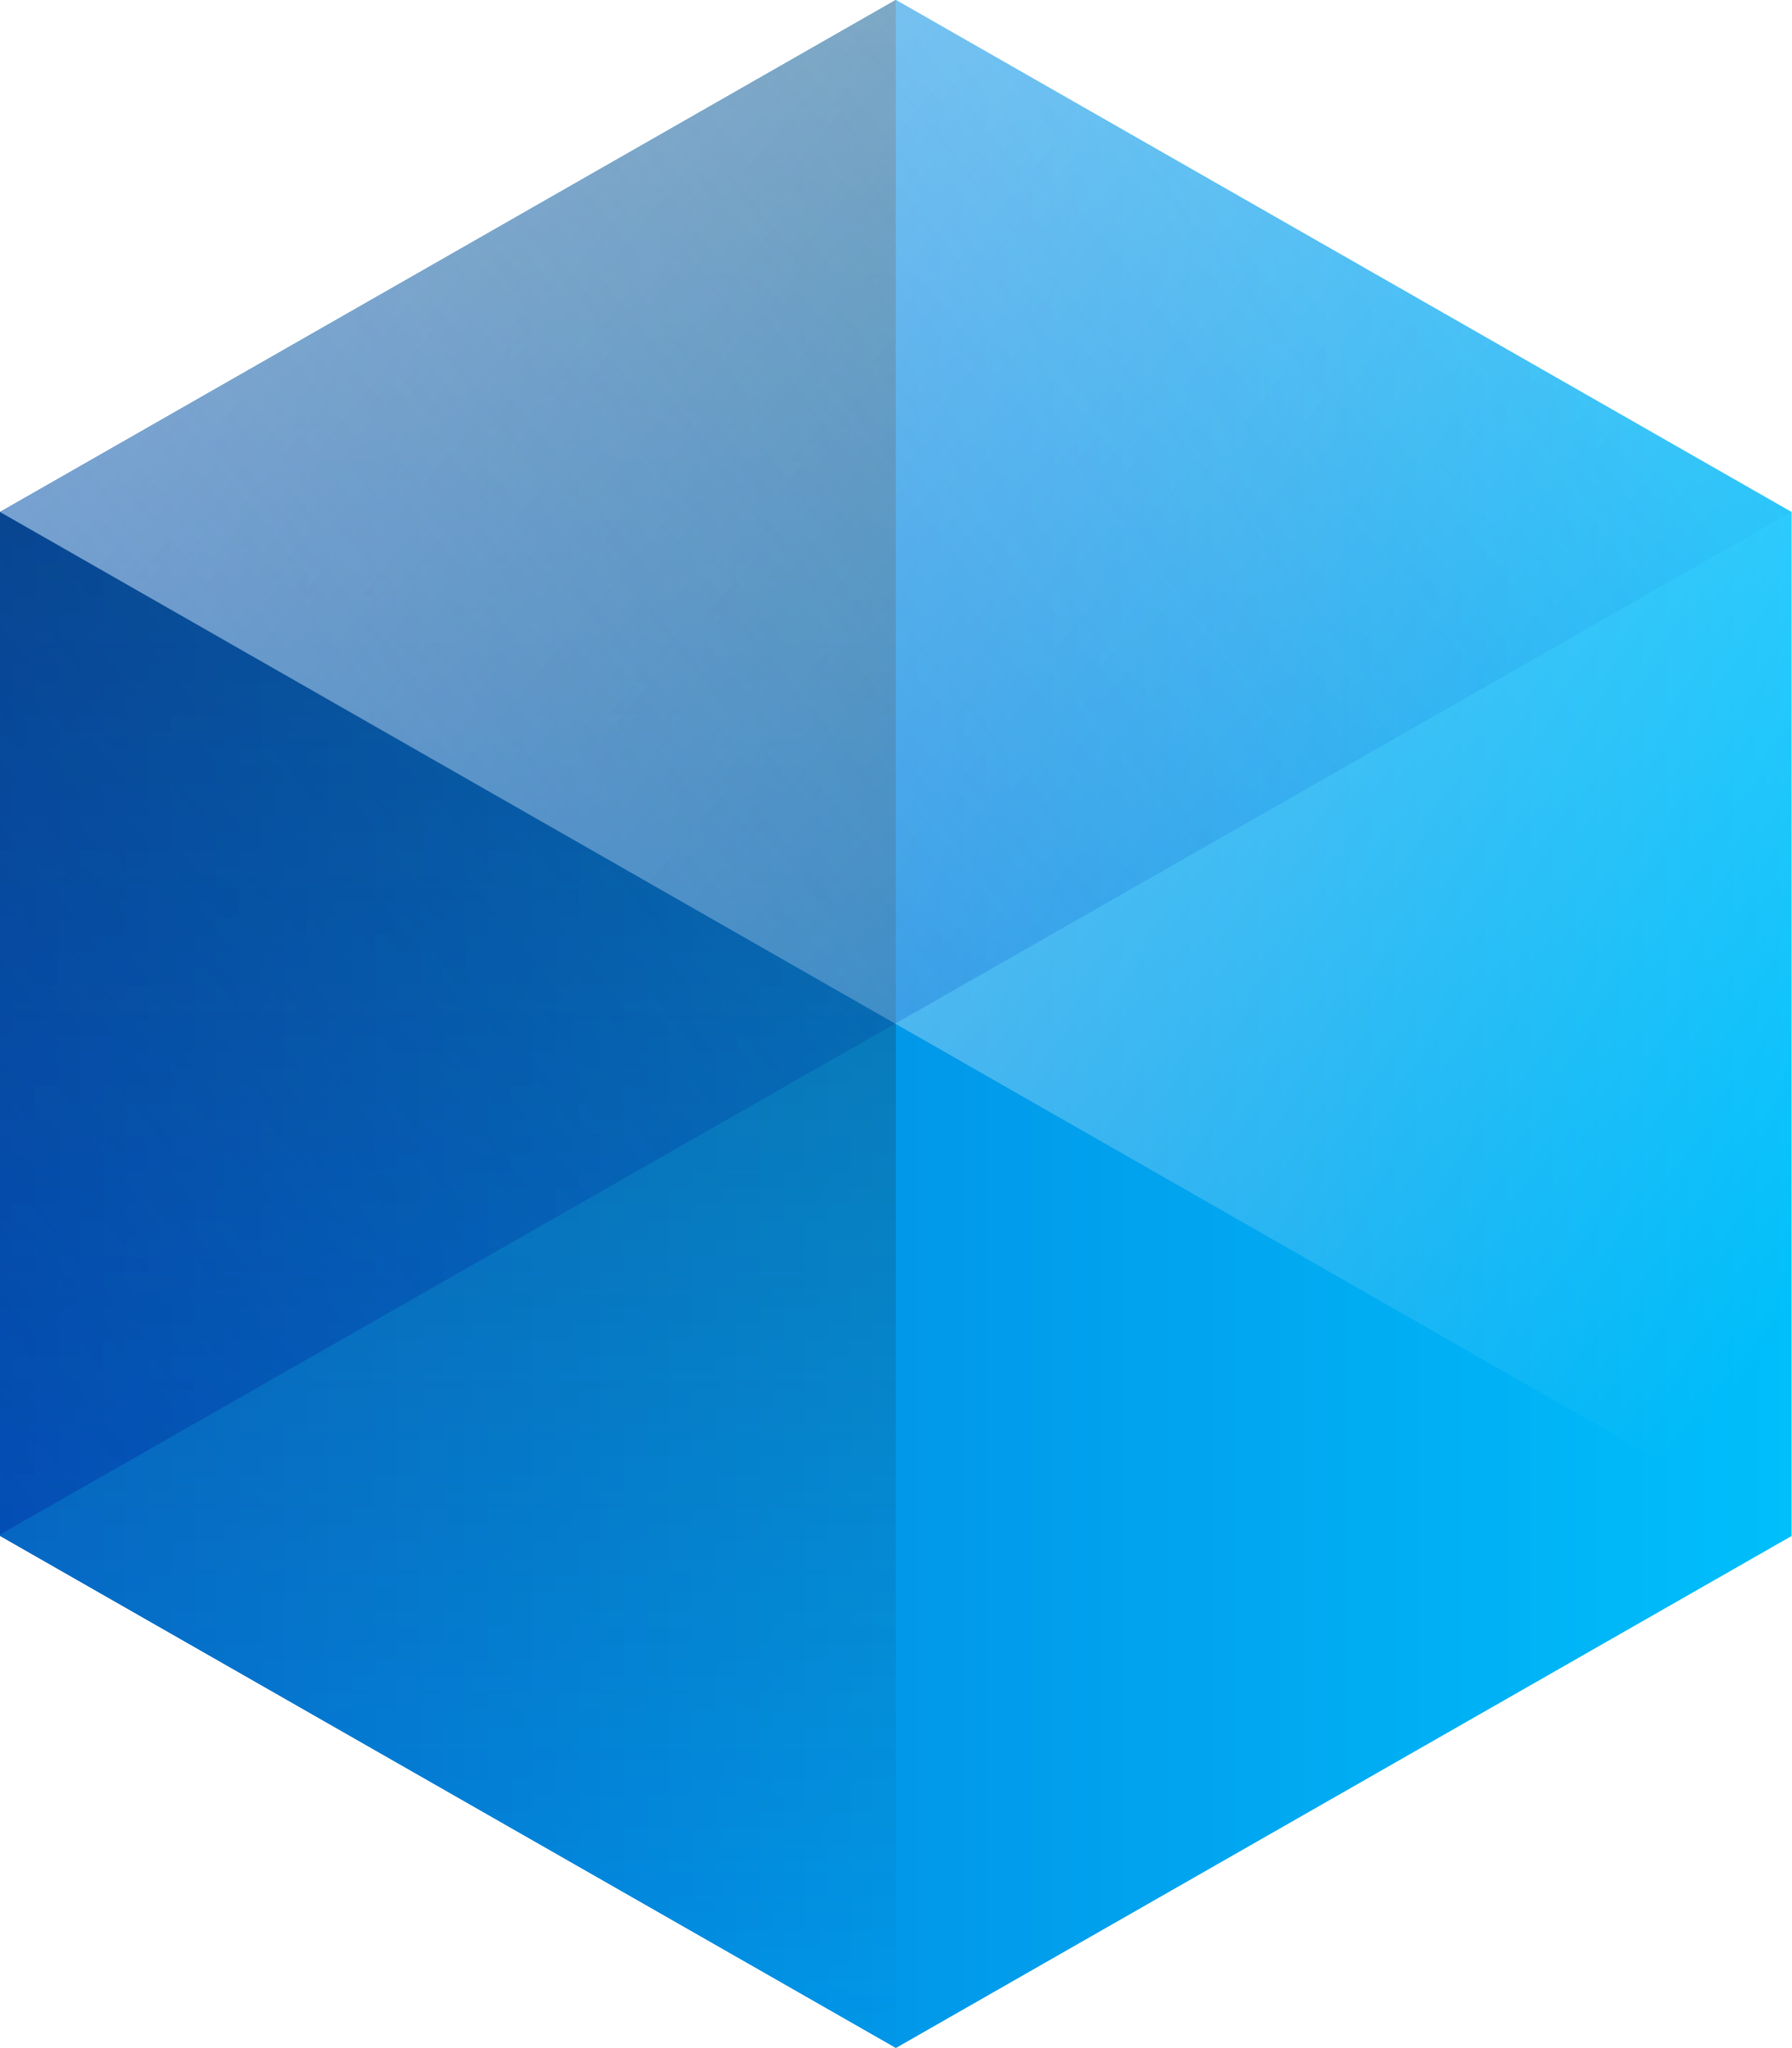
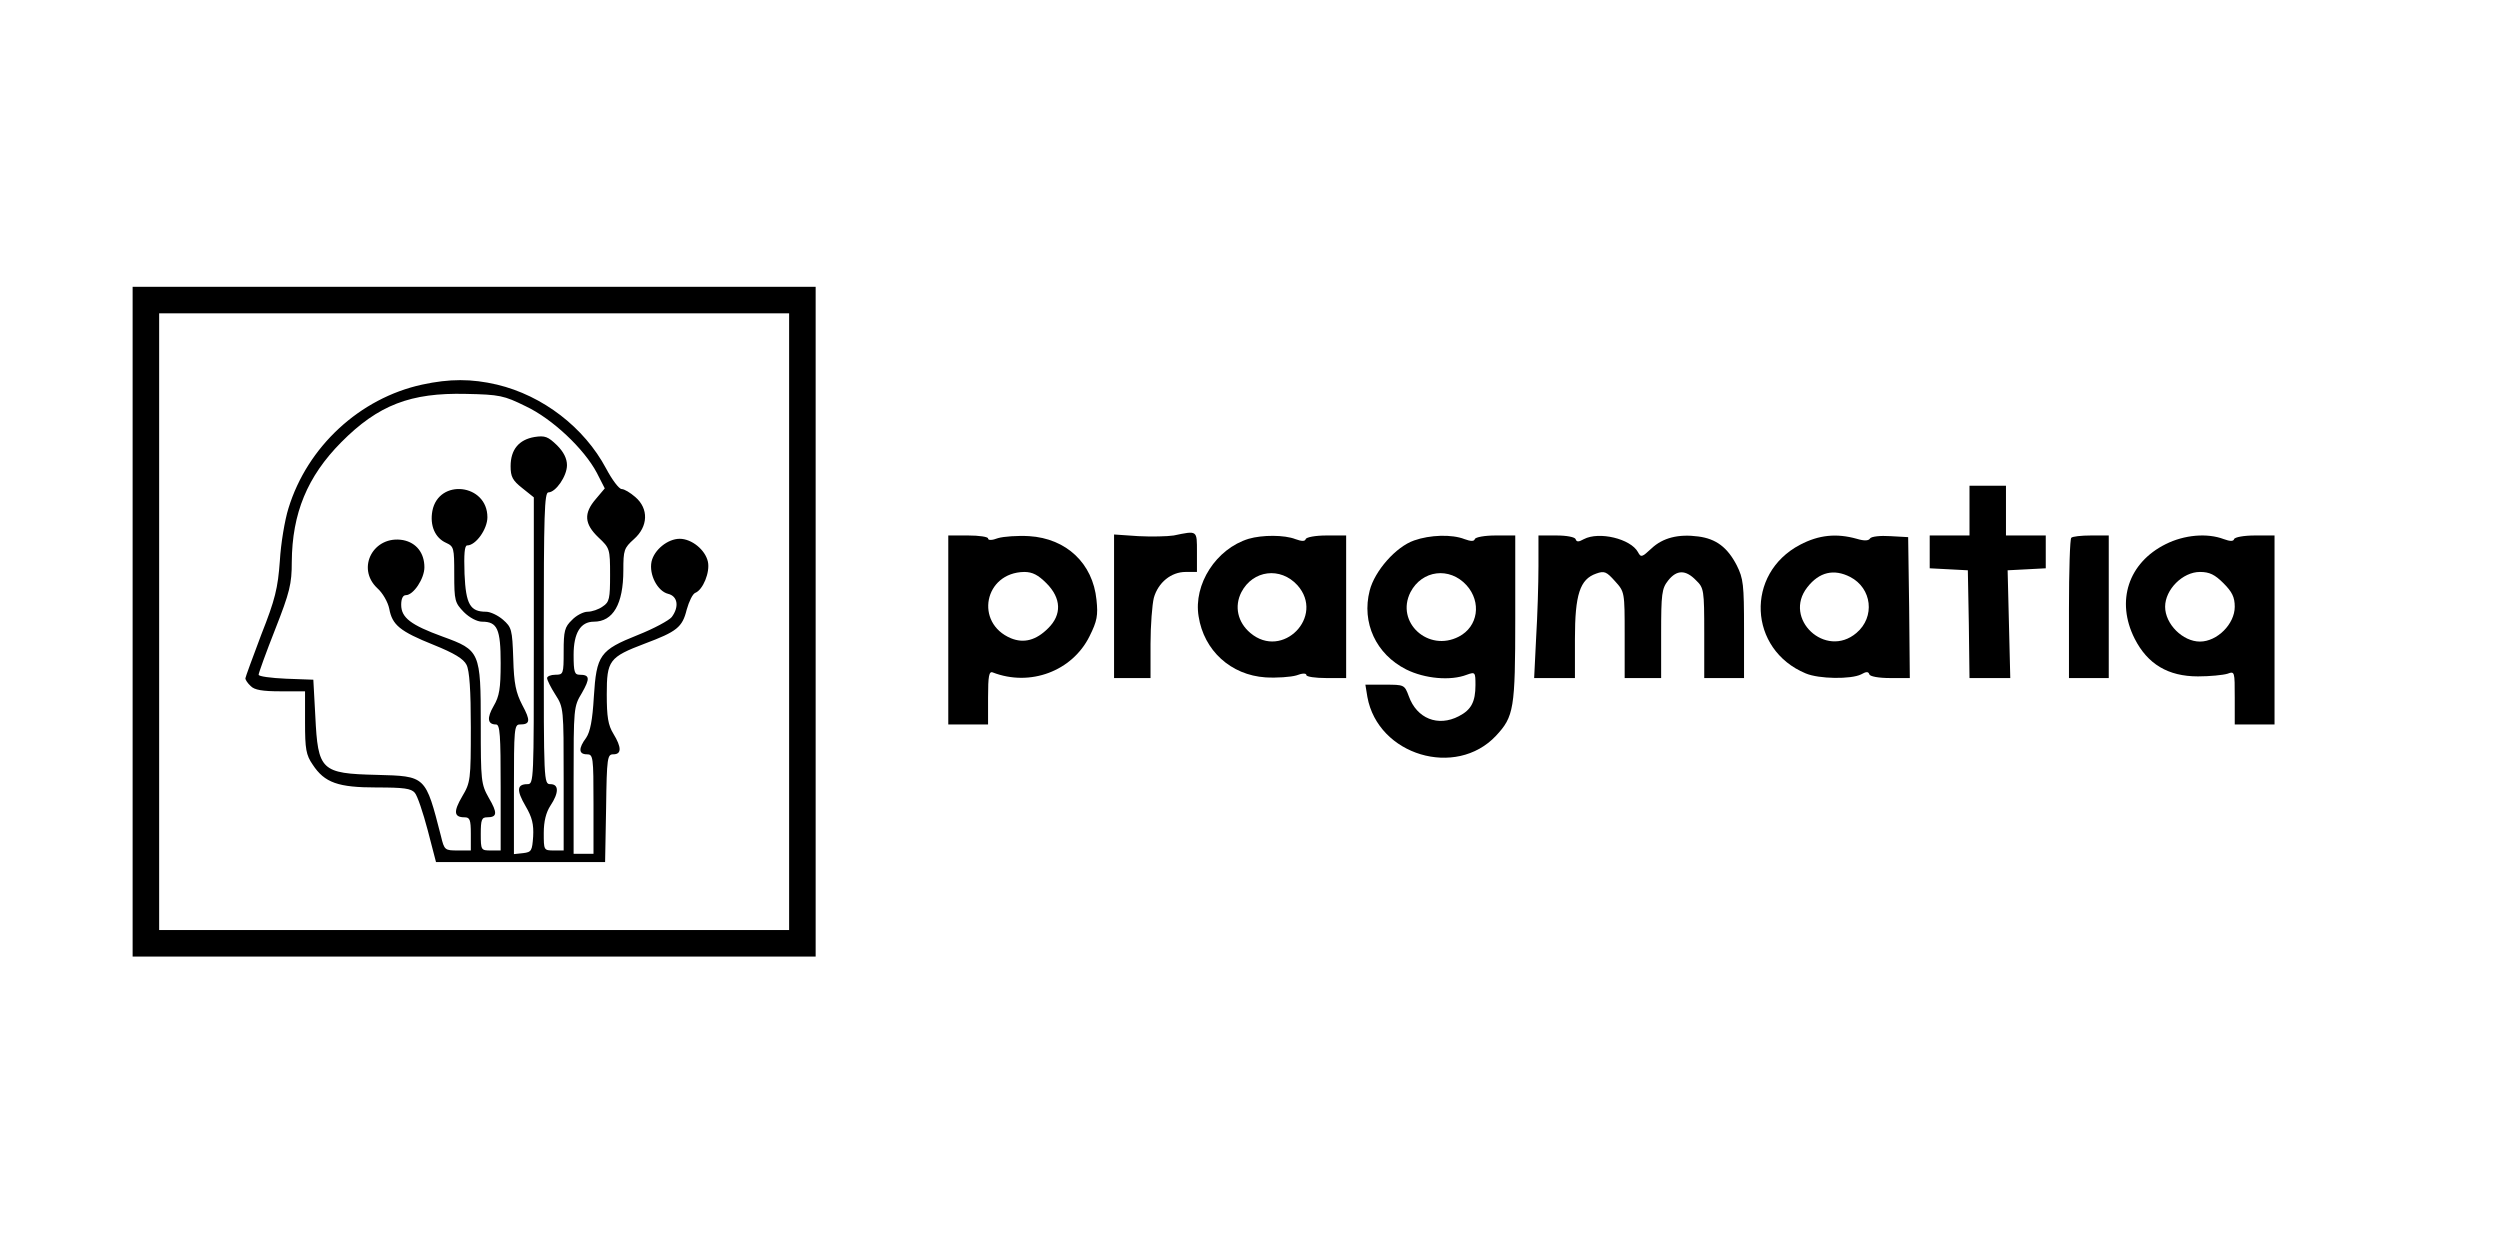
- <svg xmlns="http://www.w3.org/2000/svg" width="28" height="32">
-   <defs>
-     <linearGradient x1="50%" y1="0%" x2="50%" y2="100%" id="a">
-       <stop stop-color="#00BFFB" offset="0%" />
-       <stop stop-color="#0270D7" offset="100%" />
-     </linearGradient>
-     <linearGradient x1="50%" y1="0%" x2="50%" y2="100%" id="b">
-       <stop stop-color="#1F232A" stop-opacity=".48" offset="0%" />
-       <stop stop-color="#1F2329" stop-opacity="0" offset="100%" />
-     </linearGradient>
-     <linearGradient x1="87.665%" y1="103.739%" x2="-3.169%" y2="38.807%" id="c">
-       <stop stop-color="#FFF" stop-opacity="0" offset="0%" />
-       <stop stop-color="#FFF" stop-opacity=".64" offset="100%" />
-     </linearGradient>
-     <linearGradient x1="-14.104%" y1="111.262%" x2="109.871%" y2="26.355%" id="d">
-       <stop stop-color="#0270D7" offset="0%" />
-       <stop stop-color="#0270D7" stop-opacity="0" offset="100%" />
-     </linearGradient>
-   </defs>
-   <g fill="none" fill-rule="evenodd">
-     <path fill="url(#a)" transform="rotate(90 14 16)" d="M6 2l-8 13.999L6 30h16l8-14.001L22 2z" />
-     <path fill="url(#b)" d="M14 0v32L0 24V8z" />
-     <path fill="url(#c)" d="M28 24L0 8l14.001-8L28 8z" />
-     <path fill-opacity=".48" fill="url(#d)" style="mix-blend-mode:multiply" d="M28 8L0 23.978V8l14.001-8L28 8z" />
+ <svg xmlns="http://www.w3.org/2000/svg" version="1.0" width="150pt" height="75pt" viewBox="0 0 754 304" preserveAspectRatio="xMidYMid meet">
+   <g transform="translate(0,304) scale(0.1,-0.1)" fill="#FFFFF" stroke="none">
+     <path d="M400 1530 l0 -1010 1030 0 1030 0 0 1010 0 1010 -1030 0 -1030 0 0                                                             -1010z m1980 0 l0 -930 -950 0 -950 0 0 930 0 930 950 0 950 0 0 -930z" />
+     <path d="M1273 2245 c-188 -41 -346 -187 -403 -373 -11 -35 -23 -106 -26 -159                                                             -6 -82 -14 -116 -56 -222 -26 -69 -48 -129 -48 -132 0 -4 7 -15 16 -23 11 -12                                                             36 -16 90 -16 l74 0 0 -94 c0 -80 3 -98 23 -127 36 -55 77 -69 193 -69 82 0                                                             104 -3 115 -16 8 -9 25 -60 39 -113 l25 -96 255 0 255 0 3 163 c2 154 4 162                                                             22 162 25 0 25 21 0 62 -16 26 -20 51 -20 119 0 102 7 112 115 153 96 36 113                                                             49 126 102 7 25 18 48 26 51 23 9 45 62 38 94 -8 36 -49 69 -85 69 -36 0 -77                                                             -33 -85 -69 -8 -39 18 -89 50 -97 29 -7 34 -39 11 -70 -8 -10 -54 -35 -102                                                             -54 -115 -46 -125 -60 -133 -187 -4 -70 -11 -105 -23 -123 -24 -32 -23 -50 2                                                             -50 19 0 20 -7 20 -150 l0 -150 -30 0 -30 0 0 222 c0 217 0 222 25 263 25 44                                                             24 55 -7 55 -15 0 -18 8 -18 60 0 66 21 100 61 100 58 0 89 53 89 155 0 61 2                                                             67 32 94 43 38 45 92 4 127 -15 13 -33 24 -41 24 -8 0 -29 28 -47 62 -66 124                                                             -191 220 -329 253 -77 18 -143 18 -226 0z m312 -65 c81 -38 177 -129 215 -201                                                             l24 -47 -27 -32 c-37 -43 -35 -75 8 -116 34 -32 35 -34 35 -113 0 -71 -2 -82                                                             -22 -95 -12 -9 -33 -16 -46 -16 -12 0 -34 -11 -47 -25 -22 -21 -25 -33 -25                                                             -95 0 -68 -1 -70 -25 -70 -14 0 -25 -5 -25 -10 0 -6 11 -28 25 -50 25 -39 25                                                             -42 25 -255 l0 -215 -30 0 c-30 0 -30 1 -30 53 0 35 7 62 20 82 26 39 26 65 0                                                             65 -20 0 -20 7 -20 440 0 375 2 440 14 440 22 0 56 49 56 82 0 20 -10 40 -30                                                             60 -27 26 -36 30 -68 25 -47 -8 -72 -38 -72 -88 0 -32 6 -43 35 -66 l35 -28 0                                                             -432 c0 -422 0 -433 -19 -433 -32 0 -34 -18 -6 -66 20 -34 25 -55 23 -92 -3                                                             -43 -5 -47 -30 -50 l-28 -3 0 195 c0 183 1 196 18 196 31 0 33 11 7 59 -19 37                                                             -25 64 -27 139 -3 89 -5 95 -31 118 -15 13 -38 24 -51 24 -48 0 -61 22 -65                                                             114 -2 60 0 86 8 86 26 0 61 49 61 85 0 101 -147 118 -166 19 -8 -44 8 -81 41                                                             -96 24 -11 25 -15 25 -95 0 -80 2 -86 29 -114 17 -17 40 -29 55 -29 46 0 56                                                             -22 56 -125 0 -77 -4 -100 -21 -129 -21 -36 -19 -56 7 -56 12 0 14 -31 14                                                             -190 l0 -190 -30 0 c-29 0 -30 1 -30 50 0 43 3 50 19 50 31 0 32 13 5 59 -23                                                             41 -24 51 -24 220 0 220 -2 225 -115 266 -96 35 -125 57 -125 96 0 18 5 29 14                                                             29 23 0 56 50 56 84 0 43 -24 74 -64 82 -89 16 -143 -84 -78 -145 16 -14 32                                                             -42 36 -62 9 -49 32 -68 134 -109 62 -25 90 -42 99 -60 9 -17 13 -78 13 -189                                                             0 -158 -1 -166 -26 -208 -27 -46 -25 -63 7 -63 16 0 19 -7 19 -50 l0 -50 -40                                                             0 c-38 0 -40 1 -50 43 -47 183 -45 181 -194 185 -168 4 -177 13 -185 177 l-6                                                             110 -82 3 c-46 2 -83 7 -83 12 0 5 22 66 50 137 44 112 50 137 50 203 1 147                                                             47 258 149 361 112 113 210 150 376 146 102 -2 115 -5 180 -37z" />
+     <path d="M5940 1865 l0 -75 -60 0 -60 0 0 -50 0 -49 58 -3 57 -3 3 -162 2                                                             -163 62 0 61 0 -4 163 -4 162 58 3 57 3 0 49 0 50 -60 0 -60 0 0 75 0 75 -55                                                             0 -55 0 0 -75z" />
+     <path d="M3540 1790 c-19 -3 -68 -4 -107 -2 l-73 5 0 -217 0 -216 55 0 55 0 0                                                             103 c0 56 5 119 10 139 13 46 52 78 96 78 l34 0 0 60 c0 66 2 65 -70 50z" />
+     <path d="M2860 1505 l0 -285 60 0 60 0 0 81 c0 66 3 80 14 76 113 -44 240 4                                                             292 109 23 46 26 63 21 110 -11 110 -91 185 -203 192 -35 2 -77 -1 -94 -6 -18                                                             -7 -30 -7 -30 -1 0 5 -27 9 -60 9 l-60 0 0 -285z m296 141 c45 -45 47 -95 5                                                             -136 -36 -36 -73 -46 -112 -30 -110 46 -81 198 40 200 25 0 42 -9 67 -34z" />
+     <path d="M3766 1780 c-98 -30 -167 -137 -151 -234 16 -103 97 -177 202 -184                                                             34 -2 76 1 93 6 18 7 30 7 30 1 0 -5 27 -9 60 -9 l60 0 0 215 0 215 -59 0                                                             c-33 0 -61 -5 -63 -11 -2 -7 -12 -7 -31 0 -33 13 -100 13 -141 1z m147 -140                                                             c84 -94 -45 -226 -142 -144 -38 32 -49 80 -27 123 35 67 118 77 169 21z" />
+     <path d="M4265 1775 c-55 -19 -119 -92 -134 -151 -25 -97 19 -192 110 -238 56                                                             -28 134 -35 183 -16 25 9 26 8 26 -31 0 -51 -13 -75 -50 -94 -63 -33 -127 -7                                                             -151 60 -13 35 -14 35 -72 35 l-59 0 6 -37 c32 -176 267 -246 388 -117 54 58                                                             58 81 58 354 l0 250 -59 0 c-33 0 -61 -5 -63 -11 -2 -7 -12 -7 -31 0 -38 15                                                             -104 13 -152 -4z m158 -135 c46 -51 35 -125 -23 -155 -92 -48 -192 43 -146                                                             134 35 67 118 77 169 21z" />
+     <path d="M4640 1697 c0 -52 -3 -149 -7 -215 l-6 -122 61 0 62 0 0 118 c0 134                                                             15 180 64 197 25 9 31 6 57 -23 29 -32 29 -33 29 -162 l0 -130 55 0 55 0 0                                                             134 c0 120 2 136 21 160 26 33 53 33 84 1 24 -23 25 -29 25 -160 l0 -135 60 0                                                             60 0 0 148 c0 134 -2 152 -22 192 -28 54 -62 80 -116 87 -60 8 -107 -4 -141                                                             -36 -29 -27 -32 -28 -41 -11 -22 40 -117 63 -163 39 -16 -9 -22 -9 -25 0 -2 6                                                             -26 11 -58 11 l-54 0 0 -93z" />
+     <path d="M5429 1762 c-166 -87 -156 -316 17 -388 40 -17 137 -18 167 -3 16 9                                                             22 9 25 0 2 -6 27 -11 63 -11 l59 0 -2 213 -3 212 -54 3 c-30 2 -57 -1 -61 -7                                                             -4 -7 -17 -8 -40 -1 -61 17 -114 12 -171 -18z m151 -97 c66 -34 76 -121 19                                                             -169 -93 -79 -223 43 -148 138 36 46 80 56 129 31z" />
+     <path d="M6247 1783 c-4 -3 -7 -100 -7 -215 l0 -208 60 0 60 0 0 215 0 215                                                             -53 0 c-30 0 -57 -3 -60 -7z" />
+     <path d="M6532 1764 c-113 -56 -151 -172 -94 -285 39 -77 101 -114 191 -114                                         36 0 76 4 89 8 22 8 22 7 22 -72 l0 -81 60 0 60 0 0 285 0 285 -59 0 c-33 0                                         -61 -5 -63 -11 -2 -7 -12 -7 -31 0 -50 19 -119 13 -175 -15z m174 -118 c26                                         -26 34 -42 34 -71 0 -52 -53 -105 -105 -105 -52 0 -105 53 -105 105 0 52 53                                         105 105 105 29 0 45 -8 71 -34z" />
  </g>
</svg>
